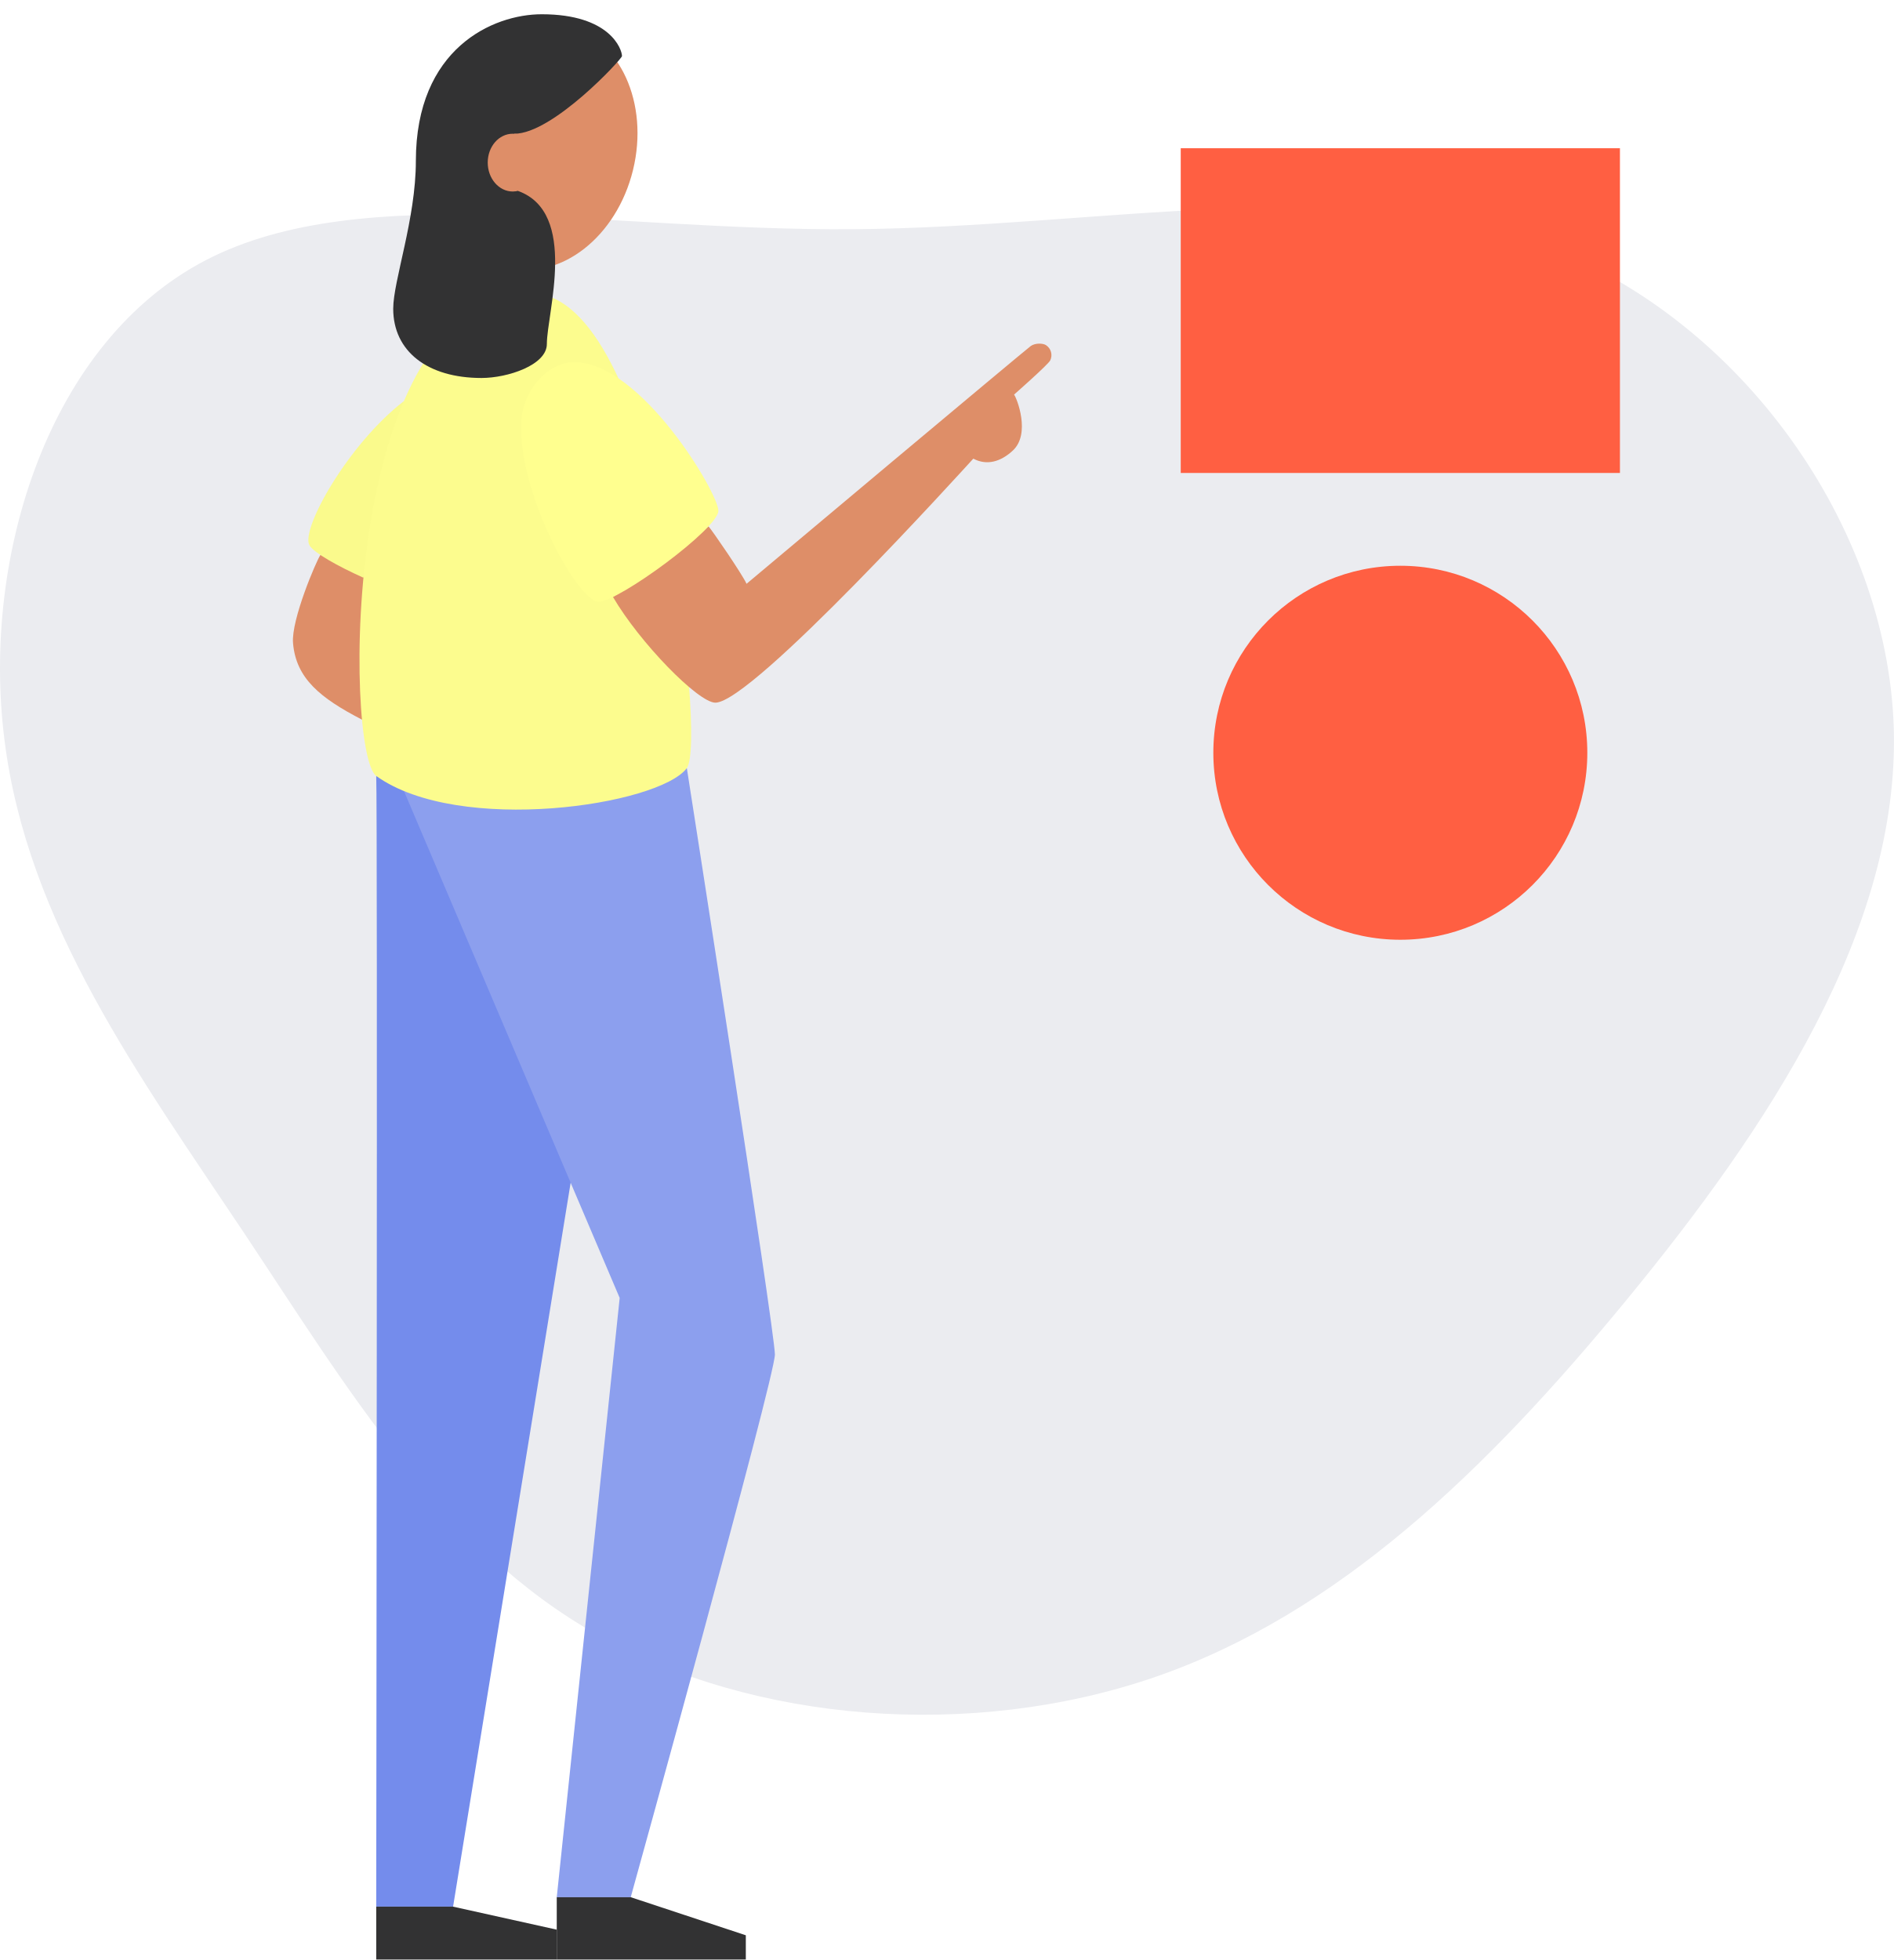
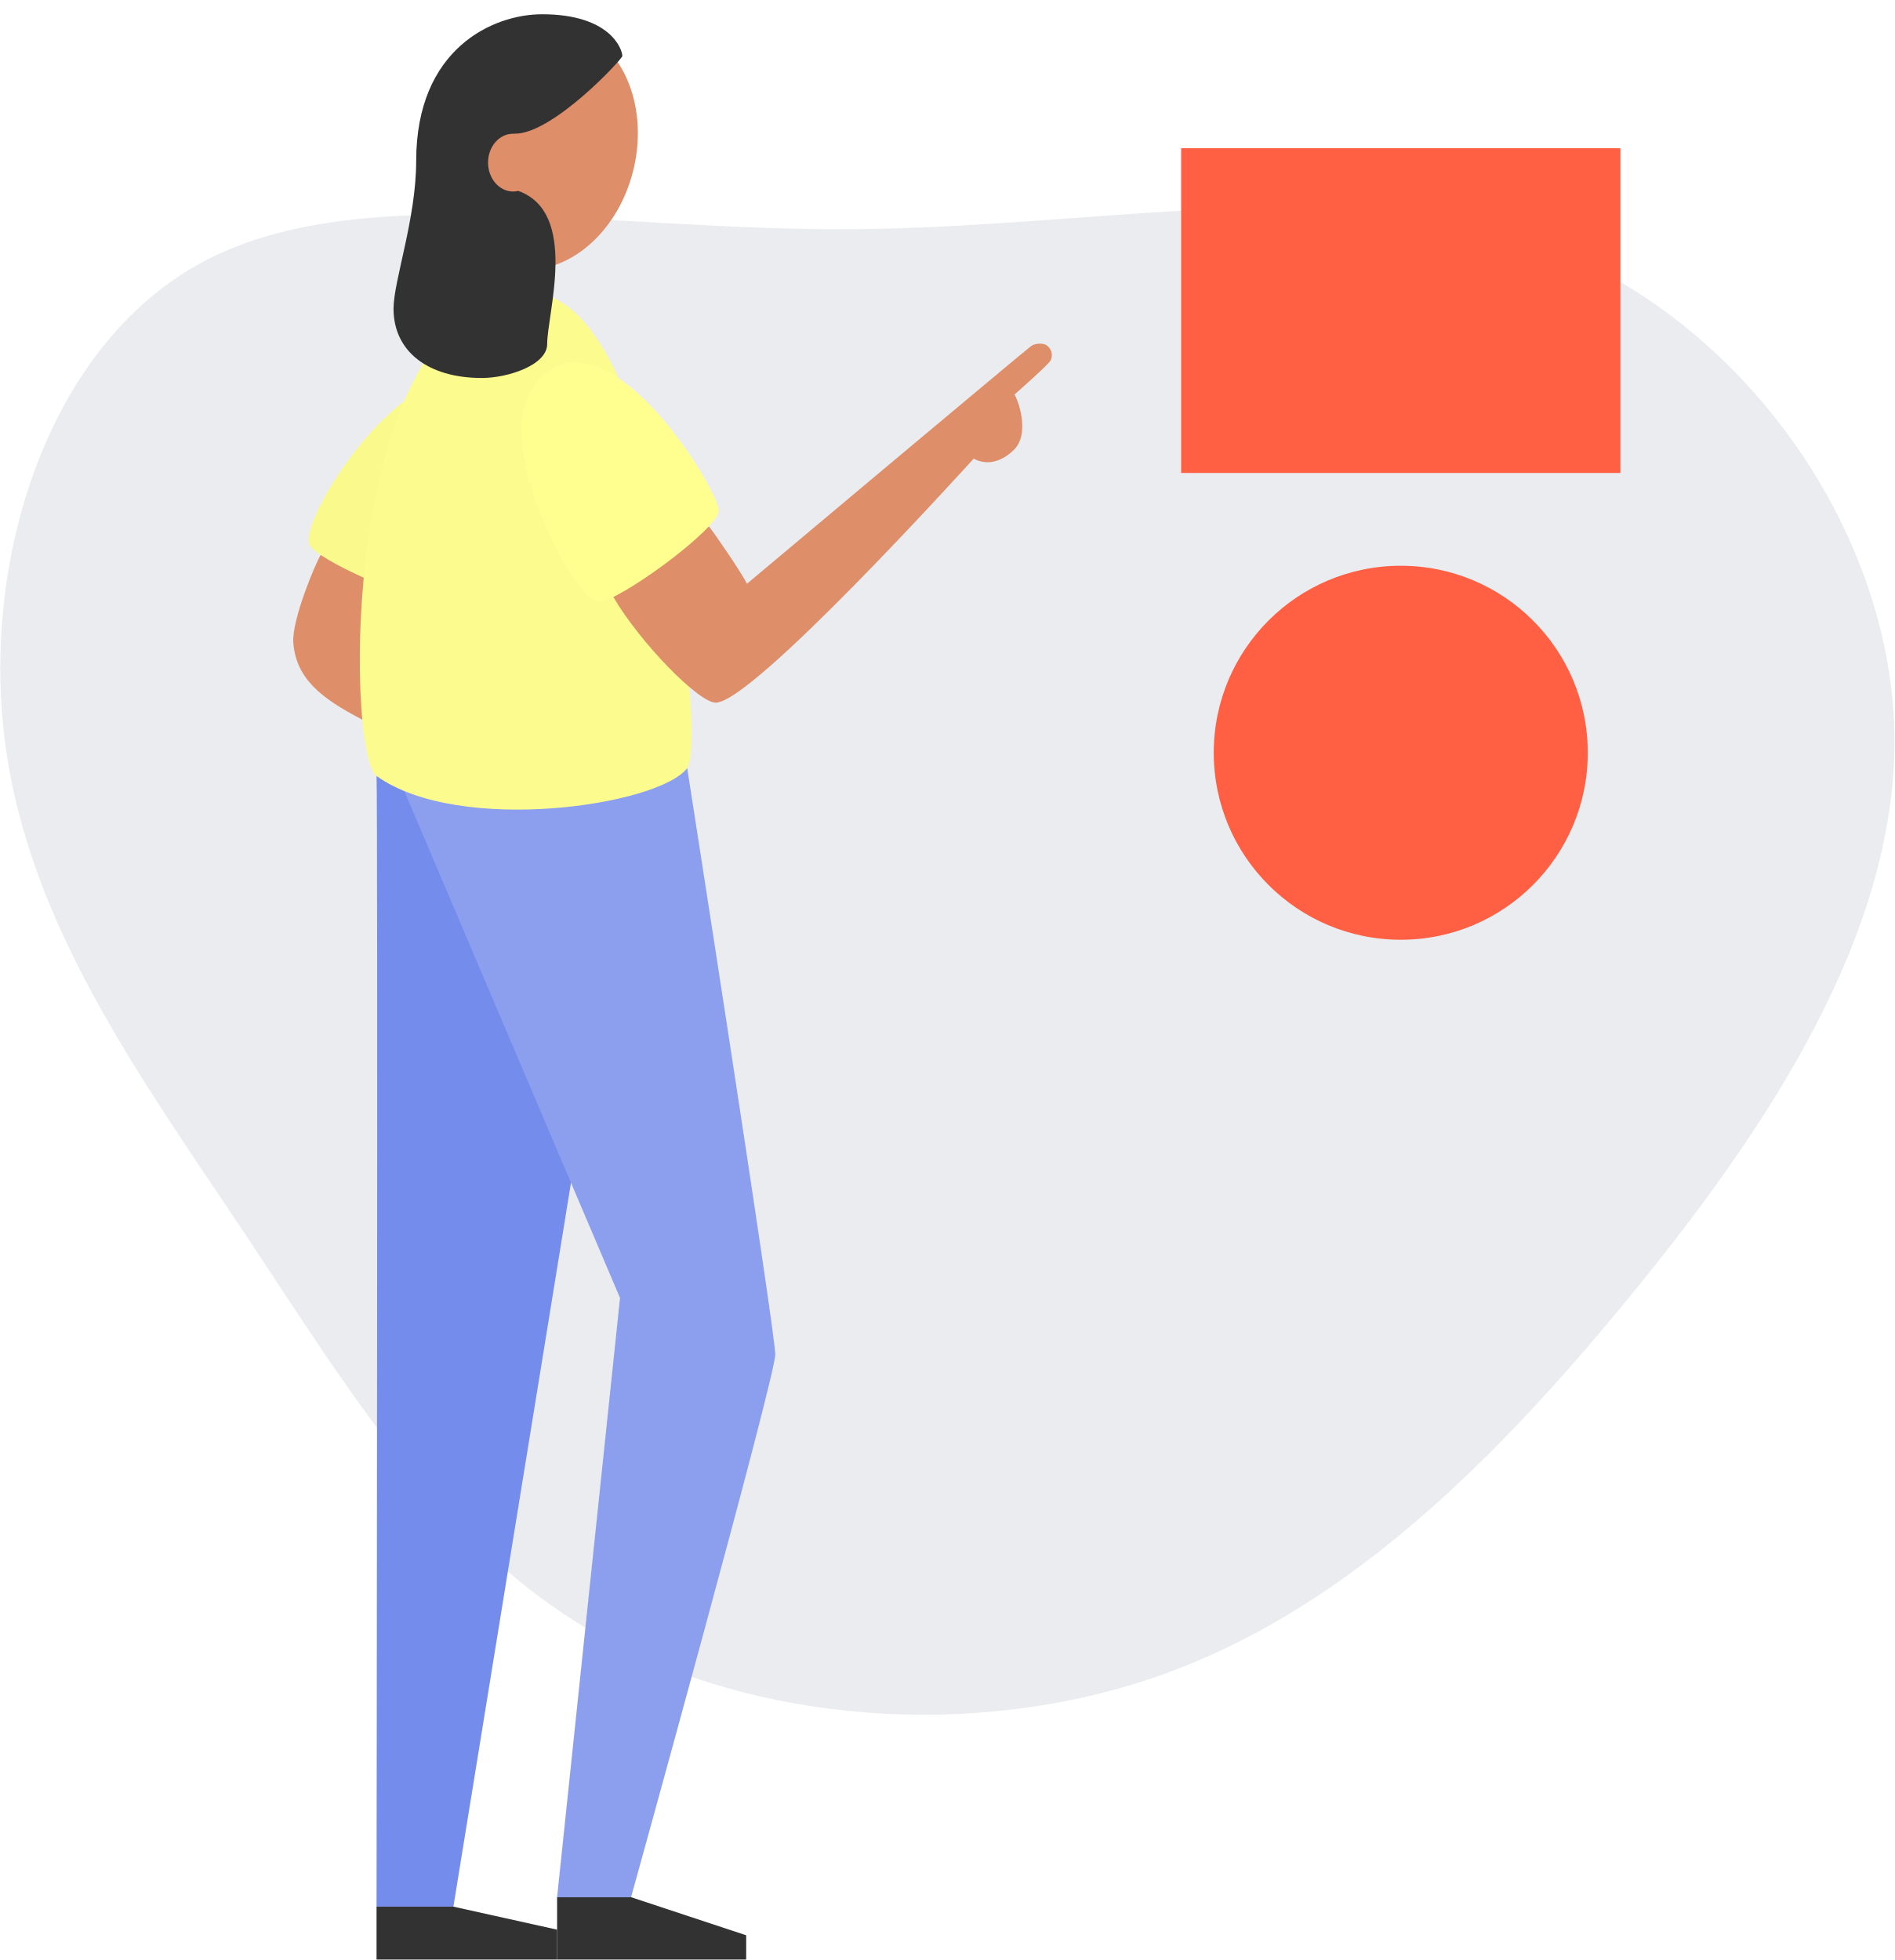
- <svg xmlns="http://www.w3.org/2000/svg" viewBox="0 0 230 238" version="1.1">
+ <svg xmlns="http://www.w3.org/2000/svg" width="232" height="240" viewBox="0 0 230 238" version="1.1">
  <path d="M187.627,29.863 C211.521,38.943 229.178,63.818 229.975,88.338 C230.725,112.901 214.612,137.057 197.503,157.873 C180.444,178.644 162.391,196.028 140.191,203.665 C117.945,211.296 91.51,209.176 72.556,198.517 C53.652,187.899 42.28,168.71 29.657,149.744 C17.038,130.827 3.273,112.088 0.53,89.736 C-2.264,67.43 6.017,41.424 25.021,31.578 C44.026,21.733 73.702,28.058 103.63,27.832 C133.558,27.605 163.686,20.834 187.627,29.863 Z" id="Path" fill="#EBECF0" />
  <path d="M45.688,94.226 C45.863,97.758 45.688,231.522 45.688,231.522 L55.021,231.522 L69.297,143.616 C69.477,140.766 72.079,109.259 72.079,109.259 L55.648,92.381 L45.688,94.226 Z" id="Path" fill="#748CEC" />
  <path d="M83.409,93.273 C83.409,93.273 94.102,161.69 94.102,164.475 C94.102,167.261 76.594,230.377 76.594,230.377 L67.611,230.377 L75.253,157.607 L49.052,96.047" id="Path" fill="#8C9FEE" />
  <path d="M38.908,67.39 C38.42,68.098 35.352,75.255 35.584,78.073 C35.939,82.382 38.897,84.766 43.956,87.382 C45.41,87.382 46.962,70.582 46.962,70.582 L42.412,67.39 L38.908,67.39 Z" id="Path" fill="#DE8E68" />
  <path d="M49.052,48.699 C42.24,53.962 36.462,64.322 37.585,66.229 C38.124,67.121 40.931,68.71 44.136,70.154" id="Path" fill="#FAFA8C" />
  <ellipse id="Oval" fill="#DE8E68" transform="translate(65.30034, 17.81756) rotate(-76.27) translate(-65.30034, -17.81756) " cx="65.3" cy="17.818" rx="15.119" ry="11.911" />
  <path d="M64.548,35.632 C79.7,35.632 85.89,89.962 83.403,93.275 C80.012,97.795 55.748,101.434 45.693,94.229 C41.825,91.468 41.238,35.632 64.548,35.632 Z" id="Path" fill="#FCFC8E" />
  <polyline id="Path" fill="#323233" points="45.688 231.522 45.688 237.941 67.611 237.941 67.611 234.315 55.021 231.522" />
  <polyline id="Path" fill="#323233" points="67.611 230.377 67.611 237.941 90.571 237.941 90.571 234.999 76.605 230.377" />
  <path d="M86.038,63.915 C86.463,64.368 90.145,69.741 90.66,70.889 C91.686,70.013 124.642,42.382 125.184,42.008 C125.725,41.634 126.663,41.666 127.029,41.914 C127.644,42.316 127.86,43.115 127.533,43.772 C127.242,44.311 123.145,47.915 123.145,47.915 C123.479,48.333 125.189,52.669 122.999,54.706 C121.51,56.093 119.821,56.554 118.197,55.694 C117.119,56.861 91.363,85.324 86.87,85.324 C84.791,85.324 77.658,78.005 74.442,72.492" id="Path" fill="#DE8E68" />
  <path d="M63.266,51.789 C63.266,60.677 70.269,73.068 72.694,73.068 C75.118,73.068 87.239,64.179 87.239,62.024 C87.239,59.869 77.811,43.977 69.731,43.977 C66.498,43.977 63.266,47.479 63.266,51.789 Z" id="Path" fill="#FFFF8F" />
  <path d="M62.458,16.236 C67.102,16.271 75.533,7.161 75.533,6.808 C75.533,6 74.1,1.731 65.785,1.731 C59.845,1.731 50.501,5.89 50.501,19.549 C50.501,26.582 47.751,34.094 47.751,37.488 C47.751,42.646 51.907,45.898 58.471,45.898 C61.642,45.898 66.409,44.335 66.409,41.771 C66.409,38.022 70.256,25.838 62.908,23.185" id="Path" fill="#323233" />
  <path d="M63.745,22.813 C63.305,23.1 62.792,23.253 62.267,23.255 C60.589,23.255 59.228,21.682 59.228,19.74 C59.228,17.798 60.589,16.238 62.267,16.238 C62.581,16.238 62.893,16.293 63.188,16.4" id="Path" fill="#DE8E68" />
  <path d="M170.053,68.699 C182.593,68.699 192.76,78.865 192.76,91.406 C192.76,103.947 182.593,114.113 170.053,114.113 C157.512,114.113 147.345,103.947 147.345,91.406 C147.345,78.865 157.512,68.699 170.053,68.699 Z M196.722,18 L196.722,57.429 L143.386,57.429 L143.386,18 L196.722,18 Z" id="Combined-Shape" fill="#FF5F42" />
</svg>
